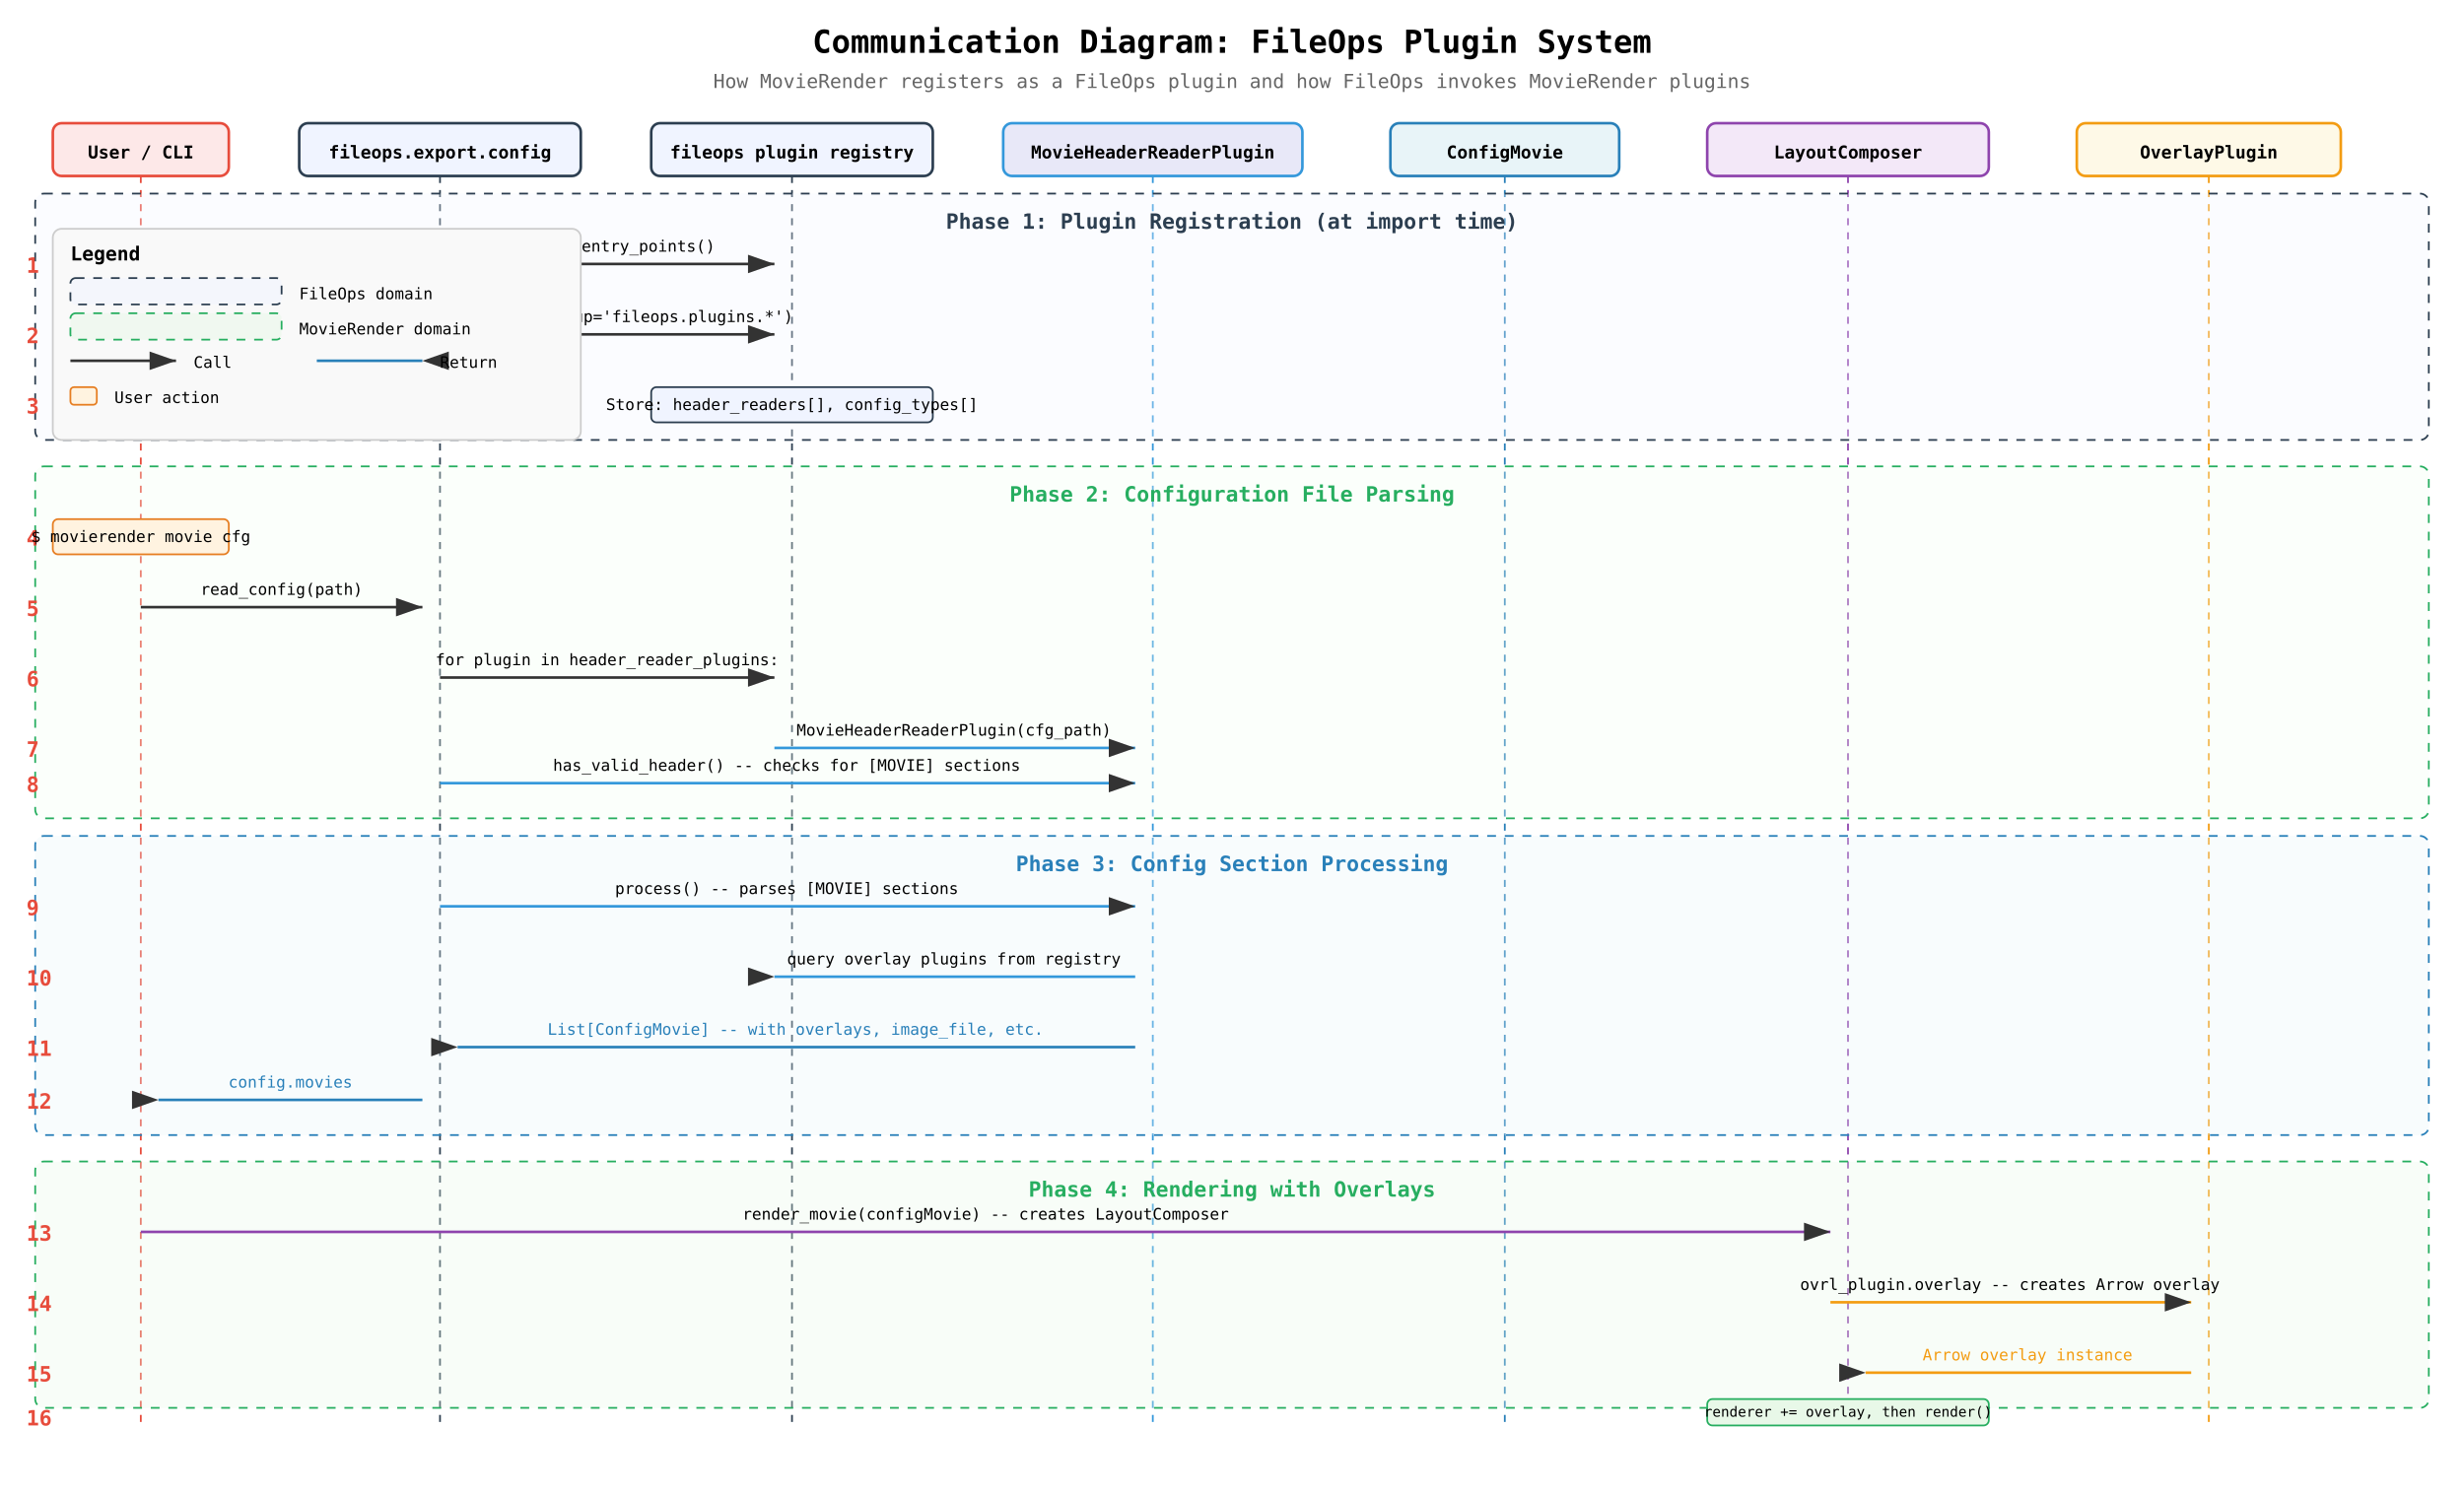
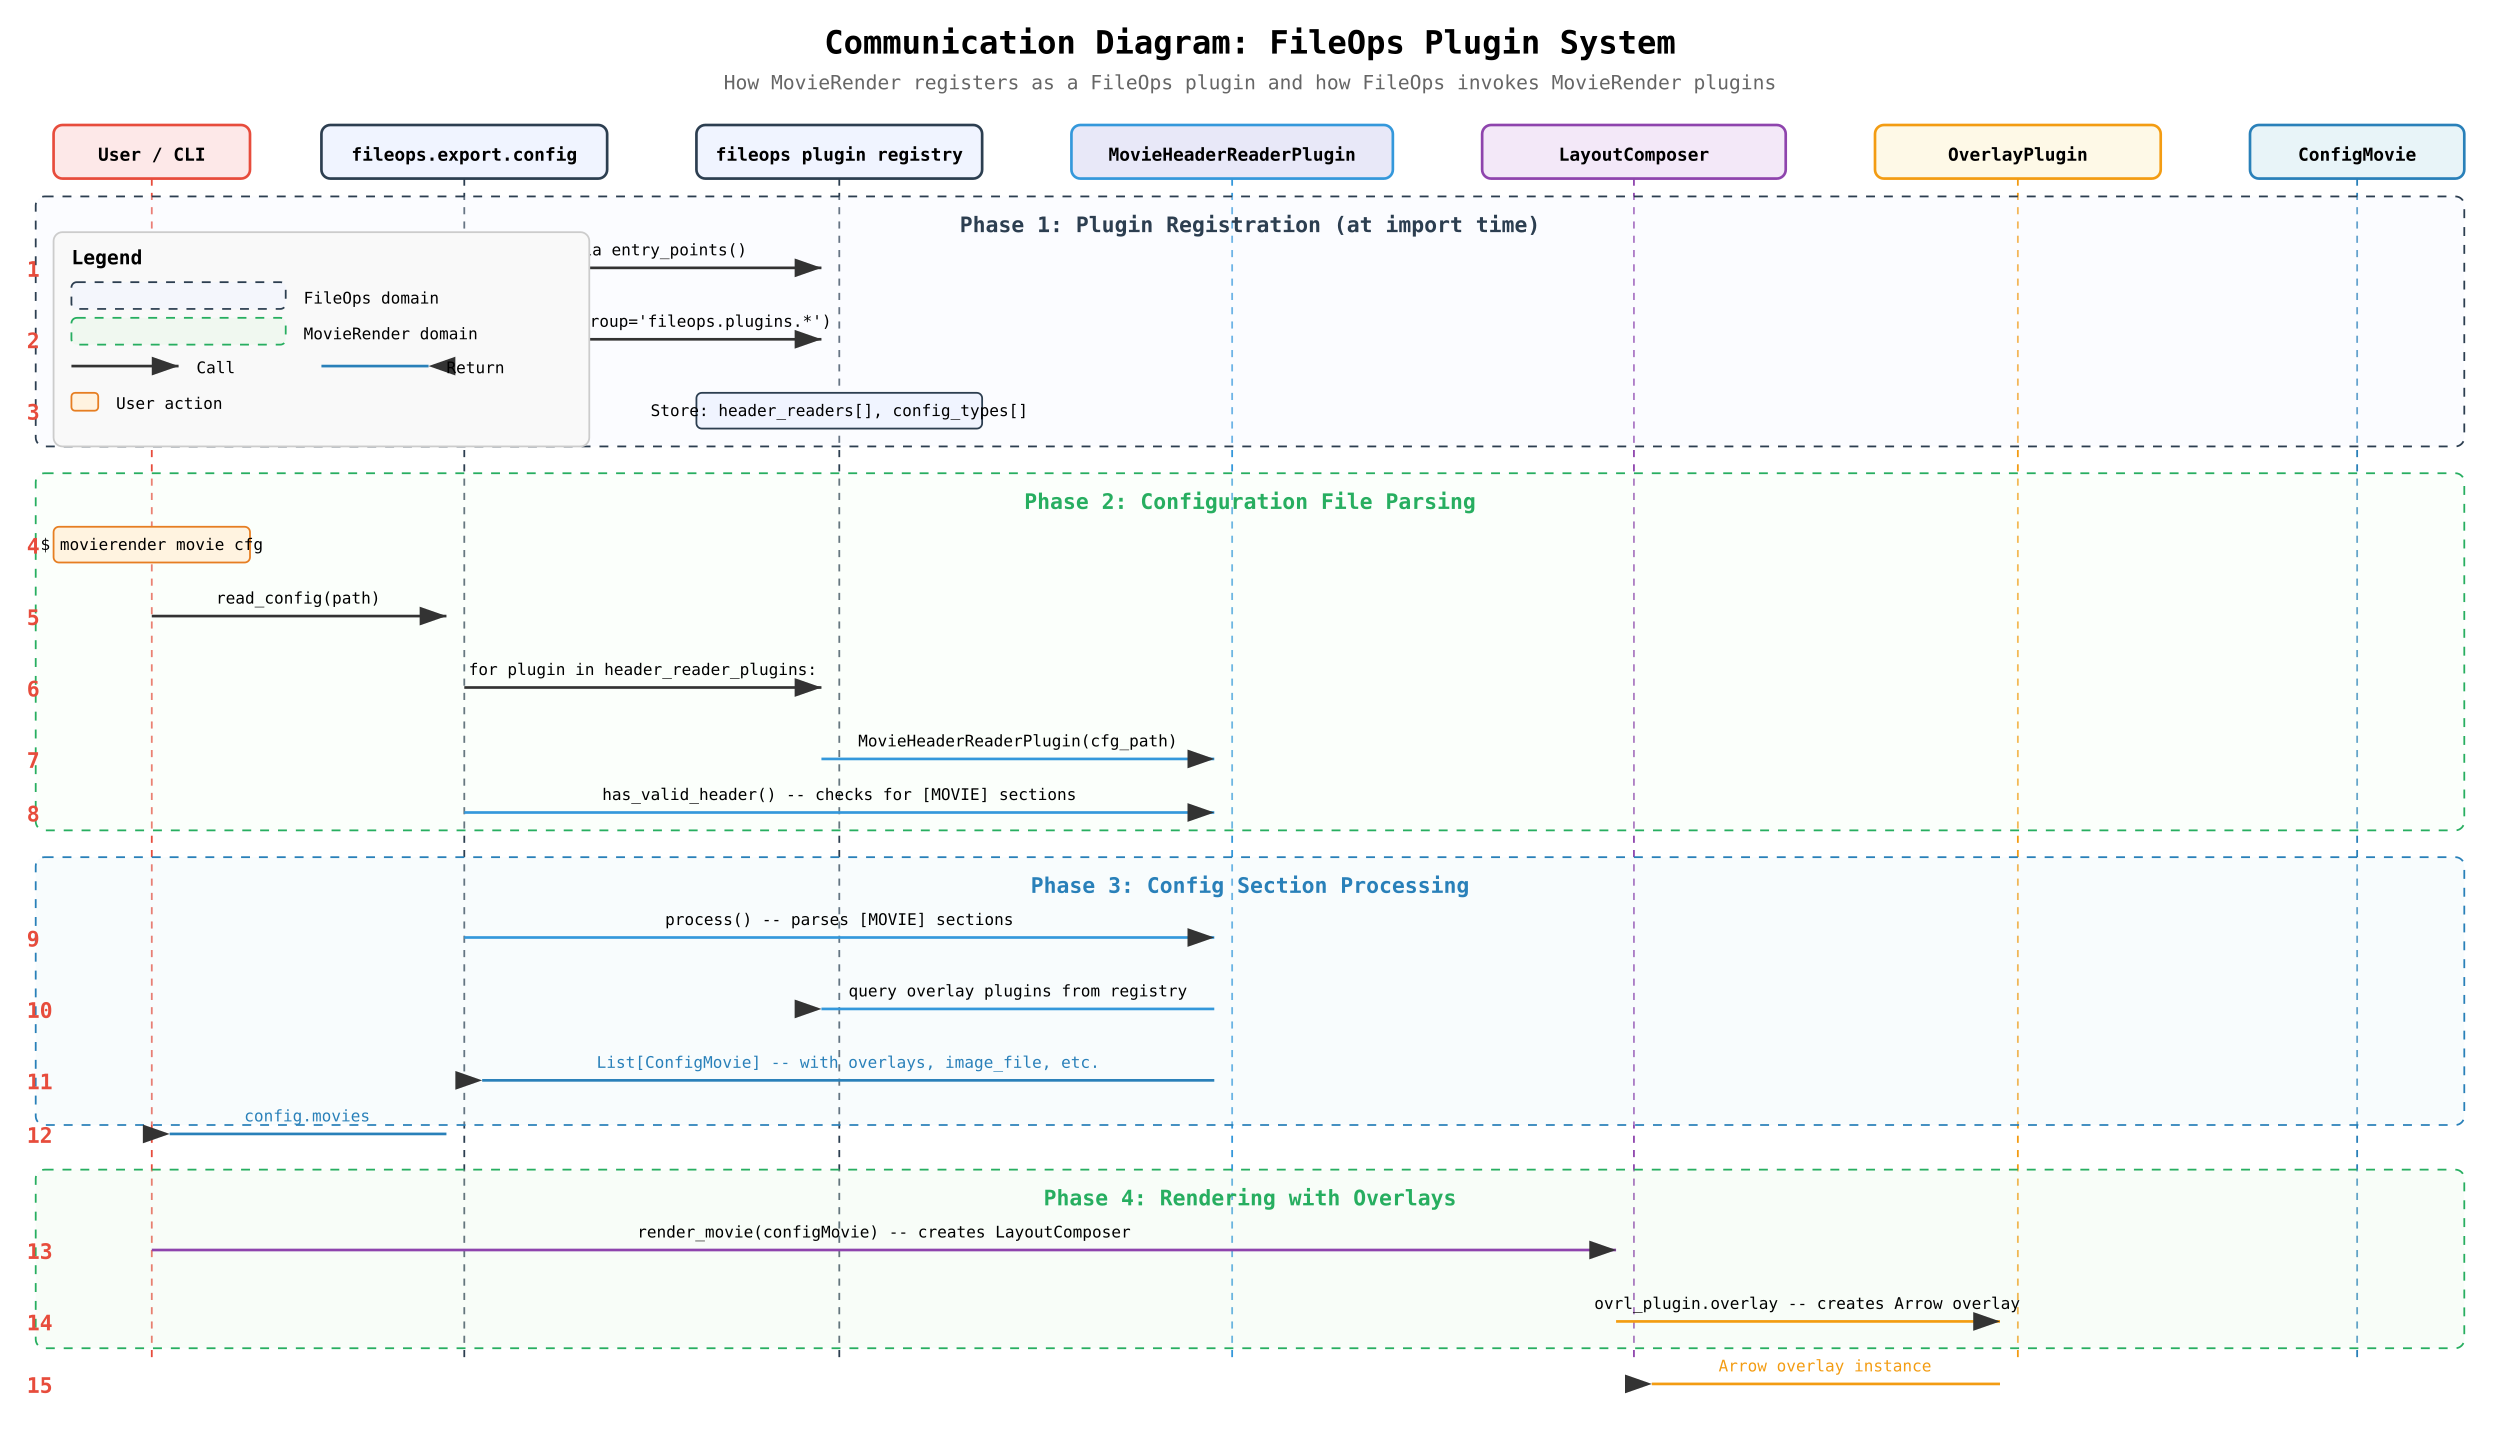
- <svg xmlns="http://www.w3.org/2000/svg" viewBox="0 0 1400 850" font-family="monospace" font-size="12">
+ <svg xmlns="http://www.w3.org/2000/svg" viewBox="0 0 1400 800" font-family="monospace" font-size="12">
  <defs>
-     <marker id="arrow5" markerWidth="10" markerHeight="7" refX="10" refY="3.5" orient="auto">
+     <marker id="a5" markerWidth="10" markerHeight="7" refX="10" refY="3.5" orient="auto">
      <polygon points="0 0, 10 3.5, 0 7" fill="#333" />
    </marker>
-     <marker id="arrow5r" markerWidth="10" markerHeight="7" refX="0" refY="3.5" orient="auto">
+     <marker id="a5r" markerWidth="10" markerHeight="7" refX="0" refY="3.5" orient="auto">
      <polygon points="10 0, 0 3.5, 10 7" fill="#333" />
    </marker>
  </defs>
  <text x="700" y="30" text-anchor="middle" font-size="18" font-weight="bold">Communication Diagram: FileOps Plugin System</text>
  <text x="700" y="50" text-anchor="middle" font-size="11" fill="#666">How MovieRender registers as a FileOps plugin and how FileOps invokes MovieRender plugins</text>
-   <rect x="30" y="70" width="100" height="30" rx="5" fill="#fde8e8" stroke="#e74c3c" stroke-width="1.5" />
-   <text x="80" y="90" text-anchor="middle" font-size="10" font-weight="bold">User / CLI</text>
-   <line x1="80" y1="100" x2="80" y2="810" stroke="#e74c3c" stroke-width="1" stroke-dasharray="4" />
-   <rect x="170" y="70" width="160" height="30" rx="5" fill="#f0f4ff" stroke="#2c3e50" stroke-width="1.5" />
-   <text x="250" y="90" text-anchor="middle" font-size="10" font-weight="bold">fileops.export.config</text>
-   <line x1="250" y1="100" x2="250" y2="810" stroke="#2c3e50" stroke-width="1" stroke-dasharray="4" />
-   <rect x="370" y="70" width="160" height="30" rx="5" fill="#f0f4ff" stroke="#2c3e50" stroke-width="1.5" />
-   <text x="450" y="90" text-anchor="middle" font-size="10" font-weight="bold">fileops plugin registry</text>
-   <line x1="450" y1="100" x2="450" y2="810" stroke="#2c3e50" stroke-width="1" stroke-dasharray="4" />
-   <rect x="570" y="70" width="170" height="30" rx="5" fill="#e8e8f8" stroke="#3498db" stroke-width="1.5" />
-   <text x="655" y="90" text-anchor="middle" font-size="10" font-weight="bold">MovieHeaderReaderPlugin</text>
-   <line x1="655" y1="100" x2="655" y2="810" stroke="#3498db" stroke-width="1" stroke-dasharray="4" />
-   <rect x="790" y="70" width="130" height="30" rx="5" fill="#e8f4f8" stroke="#2980b9" stroke-width="1.5" />
-   <text x="855" y="90" text-anchor="middle" font-size="10" font-weight="bold">ConfigMovie</text>
-   <line x1="855" y1="100" x2="855" y2="810" stroke="#2980b9" stroke-width="1" stroke-dasharray="4" />
-   <rect x="970" y="70" width="160" height="30" rx="5" fill="#f3e8f8" stroke="#8e44ad" stroke-width="1.5" />
-   <text x="1050" y="90" text-anchor="middle" font-size="10" font-weight="bold">LayoutComposer</text>
-   <line x1="1050" y1="100" x2="1050" y2="810" stroke="#8e44ad" stroke-width="1" stroke-dasharray="4" />
-   <rect x="1180" y="70" width="150" height="30" rx="5" fill="#fef9e7" stroke="#f39c12" stroke-width="1.5" />
-   <text x="1255" y="90" text-anchor="middle" font-size="10" font-weight="bold">OverlayPlugin</text>
-   <line x1="1255" y1="100" x2="1255" y2="810" stroke="#f39c12" stroke-width="1" stroke-dasharray="4" />
+   <rect x="30" y="70" width="110" height="30" rx="5" fill="#fde8e8" stroke="#e74c3c" stroke-width="1.5" />
+   <text x="85" y="90" text-anchor="middle" font-size="10" font-weight="bold">User / CLI</text>
+   <line x1="85" y1="100" x2="85" y2="760" stroke="#e74c3c" stroke-width="1" stroke-dasharray="4" />
+   <rect x="180" y="70" width="160" height="30" rx="5" fill="#f0f4ff" stroke="#2c3e50" stroke-width="1.5" />
+   <text x="260" y="90" text-anchor="middle" font-size="10" font-weight="bold">fileops.export.config</text>
+   <line x1="260" y1="100" x2="260" y2="760" stroke="#2c3e50" stroke-width="1" stroke-dasharray="4" />
+   <rect x="390" y="70" width="160" height="30" rx="5" fill="#f0f4ff" stroke="#2c3e50" stroke-width="1.5" />
+   <text x="470" y="90" text-anchor="middle" font-size="10" font-weight="bold">fileops plugin registry</text>
+   <line x1="470" y1="100" x2="470" y2="760" stroke="#2c3e50" stroke-width="1" stroke-dasharray="4" />
+   <rect x="600" y="70" width="180" height="30" rx="5" fill="#e8e8f8" stroke="#3498db" stroke-width="1.5" />
+   <text x="690" y="90" text-anchor="middle" font-size="10" font-weight="bold">MovieHeaderReaderPlugin</text>
+   <line x1="690" y1="100" x2="690" y2="760" stroke="#3498db" stroke-width="1" stroke-dasharray="4" />
+   <rect x="830" y="70" width="170" height="30" rx="5" fill="#f3e8f8" stroke="#8e44ad" stroke-width="1.5" />
+   <text x="915" y="90" text-anchor="middle" font-size="10" font-weight="bold">LayoutComposer</text>
+   <line x1="915" y1="100" x2="915" y2="760" stroke="#8e44ad" stroke-width="1" stroke-dasharray="4" />
+   <rect x="1050" y="70" width="160" height="30" rx="5" fill="#fef9e7" stroke="#f39c12" stroke-width="1.5" />
+   <text x="1130" y="90" text-anchor="middle" font-size="10" font-weight="bold">OverlayPlugin</text>
+   <line x1="1130" y1="100" x2="1130" y2="760" stroke="#f39c12" stroke-width="1" stroke-dasharray="4" />
+   <rect x="1260" y="70" width="120" height="30" rx="5" fill="#e8f4f8" stroke="#2980b9" stroke-width="1.5" />
+   <text x="1320" y="90" text-anchor="middle" font-size="10" font-weight="bold">ConfigMovie</text>
+   <line x1="1320" y1="100" x2="1320" y2="760" stroke="#2980b9" stroke-width="1" stroke-dasharray="4" />
  <rect x="20" y="110" width="1360" height="140" rx="5" fill="#f0f4ff" fill-opacity="0.3" stroke="#2c3e50" stroke-width="1" stroke-dasharray="5" />
  <text x="700" y="130" text-anchor="middle" font-size="12" font-weight="bold" fill="#2c3e50">Phase 1: Plugin Registration (at import time)</text>
  <text x="15" y="155" font-weight="bold" fill="#e74c3c">1</text>
-   <line x1="80" y1="150" x2="440" y2="150" stroke="#333" stroke-width="1.5" marker-end="url(#arrow5)" />
-   <text x="260" y="143" text-anchor="middle" font-size="9">import movierender -- loads plugins via entry_points()</text>
+   <line x1="85" y1="150" x2="460" y2="150" stroke="#333" stroke-width="1.5" marker-end="url(#a5)" />
+   <text x="272" y="143" text-anchor="middle" font-size="9">import movierender -- loads plugins via entry_points()</text>
  <text x="15" y="195" font-weight="bold" fill="#e74c3c">2</text>
-   <line x1="250" y1="190" x2="440" y2="190" stroke="#333" stroke-width="1.5" marker-end="url(#arrow5)" />
-   <text x="345" y="183" text-anchor="middle" font-size="9">entry_points(group='fileops.plugins.*')</text>
+   <line x1="260" y1="190" x2="460" y2="190" stroke="#333" stroke-width="1.5" marker-end="url(#a5)" />
+   <text x="360" y="183" text-anchor="middle" font-size="9">entry_points(group='fileops.plugins.*')</text>
  <text x="15" y="235" font-weight="bold" fill="#e74c3c">3</text>
-   <rect x="370" y="220" width="160" height="20" rx="3" fill="#f0f4ff" stroke="#2c3e50" />
-   <text x="450" y="233" text-anchor="middle" font-size="9">Store: header_readers[], config_types[]</text>
+   <rect x="390" y="220" width="160" height="20" rx="3" fill="#f0f4ff" stroke="#2c3e50" />
+   <text x="470" y="233" text-anchor="middle" font-size="9">Store: header_readers[], config_types[]</text>
  <rect x="20" y="265" width="1360" height="200" rx="5" fill="#f0fff0" fill-opacity="0.3" stroke="#27ae60" stroke-width="1" stroke-dasharray="5" />
  <text x="700" y="285" text-anchor="middle" font-size="12" font-weight="bold" fill="#27ae60">Phase 2: Configuration File Parsing</text>
  <text x="15" y="310" font-weight="bold" fill="#e74c3c">4</text>
-   <rect x="30" y="295" width="100" height="20" rx="3" fill="#fff3e0" stroke="#e67e22" />
-   <text x="80" y="308" text-anchor="middle" font-size="9">$ movierender movie cfg</text>
+   <rect x="30" y="295" width="110" height="20" rx="3" fill="#fff3e0" stroke="#e67e22" />
+   <text x="85" y="308" text-anchor="middle" font-size="9">$ movierender movie cfg</text>
  <text x="15" y="350" font-weight="bold" fill="#e74c3c">5</text>
-   <line x1="80" y1="345" x2="240" y2="345" stroke="#333" stroke-width="1.5" marker-end="url(#arrow5)" />
-   <text x="160" y="338" text-anchor="middle" font-size="9">read_config(path)</text>
+   <line x1="85" y1="345" x2="250" y2="345" stroke="#333" stroke-width="1.5" marker-end="url(#a5)" />
+   <text x="167" y="338" text-anchor="middle" font-size="9">read_config(path)</text>
  <text x="15" y="390" font-weight="bold" fill="#e74c3c">6</text>
-   <line x1="250" y1="385" x2="440" y2="385" stroke="#333" stroke-width="1.5" marker-end="url(#arrow5)" />
-   <text x="345" y="378" text-anchor="middle" font-size="9">for plugin in header_reader_plugins:</text>
+   <line x1="260" y1="385" x2="460" y2="385" stroke="#333" stroke-width="1.5" marker-end="url(#a5)" />
+   <text x="360" y="378" text-anchor="middle" font-size="9">for plugin in header_reader_plugins:</text>
  <text x="15" y="430" font-weight="bold" fill="#e74c3c">7</text>
-   <line x1="440" y1="425" x2="645" y2="425" stroke="#3498db" stroke-width="1.5" marker-end="url(#arrow5)" />
-   <text x="542" y="418" text-anchor="middle" font-size="9">MovieHeaderReaderPlugin(cfg_path)</text>
-   <text x="15" y="450" font-weight="bold" fill="#e74c3c">8</text>
-   <line x1="250" y1="445" x2="645" y2="445" stroke="#3498db" stroke-width="1.5" marker-end="url(#arrow5)" />
-   <text x="447" y="438" text-anchor="middle" font-size="9">has_valid_header() -- checks for [MOVIE] sections</text>
-   <rect x="20" y="475" width="1360" height="170" rx="5" fill="#e8f4f8" fill-opacity="0.3" stroke="#2980b9" stroke-width="1" stroke-dasharray="5" />
-   <text x="700" y="495" text-anchor="middle" font-size="12" font-weight="bold" fill="#2980b9">Phase 3: Config Section Processing</text>
-   <text x="15" y="520" font-weight="bold" fill="#e74c3c">9</text>
-   <line x1="250" y1="515" x2="645" y2="515" stroke="#3498db" stroke-width="1.5" marker-end="url(#arrow5)" />
-   <text x="447" y="508" text-anchor="middle" font-size="9">process() -- parses [MOVIE] sections</text>
-   <text x="15" y="560" font-weight="bold" fill="#e74c3c">10</text>
-   <line x1="645" y1="555" x2="440" y2="555" stroke="#3498db" stroke-width="1.5" marker-end="url(#arrow5r)" />
-   <text x="542" y="548" text-anchor="middle" font-size="9">query overlay plugins from registry</text>
-   <text x="15" y="600" font-weight="bold" fill="#e74c3c">11</text>
-   <line x1="645" y1="595" x2="260" y2="595" stroke="#2980b9" stroke-width="1.5" marker-end="url(#arrow5r)" />
-   <text x="452" y="588" text-anchor="middle" font-size="9" fill="#2980b9">List[ConfigMovie] -- with overlays, image_file, etc.</text>
-   <text x="15" y="630" font-weight="bold" fill="#e74c3c">12</text>
-   <line x1="240" y1="625" x2="90" y2="625" stroke="#2980b9" stroke-width="1.5" marker-end="url(#arrow5r)" />
-   <text x="165" y="618" text-anchor="middle" font-size="9" fill="#2980b9">config.movies</text>
-   <rect x="20" y="660" width="1360" height="140" rx="5" fill="#e8f8e8" fill-opacity="0.3" stroke="#27ae60" stroke-width="1" stroke-dasharray="5" />
-   <text x="700" y="680" text-anchor="middle" font-size="12" font-weight="bold" fill="#27ae60">Phase 4: Rendering with Overlays</text>
+   <line x1="460" y1="425" x2="680" y2="425" stroke="#3498db" stroke-width="1.5" marker-end="url(#a5)" />
+   <text x="570" y="418" text-anchor="middle" font-size="9">MovieHeaderReaderPlugin(cfg_path)</text>
+   <text x="15" y="460" font-weight="bold" fill="#e74c3c">8</text>
+   <line x1="260" y1="455" x2="680" y2="455" stroke="#3498db" stroke-width="1.5" marker-end="url(#a5)" />
+   <text x="470" y="448" text-anchor="middle" font-size="9">has_valid_header() -- checks for [MOVIE] sections</text>
+   <rect x="20" y="480" width="1360" height="150" rx="5" fill="#e8f4f8" fill-opacity="0.3" stroke="#2980b9" stroke-width="1" stroke-dasharray="5" />
+   <text x="700" y="500" text-anchor="middle" font-size="12" font-weight="bold" fill="#2980b9">Phase 3: Config Section Processing</text>
+   <text x="15" y="530" font-weight="bold" fill="#e74c3c">9</text>
+   <line x1="260" y1="525" x2="680" y2="525" stroke="#3498db" stroke-width="1.5" marker-end="url(#a5)" />
+   <text x="470" y="518" text-anchor="middle" font-size="9">process() -- parses [MOVIE] sections</text>
+   <text x="15" y="570" font-weight="bold" fill="#e74c3c">10</text>
+   <line x1="680" y1="565" x2="460" y2="565" stroke="#3498db" stroke-width="1.5" marker-end="url(#a5r)" />
+   <text x="570" y="558" text-anchor="middle" font-size="9">query overlay plugins from registry</text>
+   <text x="15" y="610" font-weight="bold" fill="#e74c3c">11</text>
+   <line x1="680" y1="605" x2="270" y2="605" stroke="#2980b9" stroke-width="1.5" marker-end="url(#a5r)" />
+   <text x="475" y="598" text-anchor="middle" font-size="9" fill="#2980b9">List[ConfigMovie] -- with overlays, image_file, etc.</text>
+   <text x="15" y="640" font-weight="bold" fill="#e74c3c">12</text>
+   <line x1="250" y1="635" x2="95" y2="635" stroke="#2980b9" stroke-width="1.5" marker-end="url(#a5r)" />
+   <text x="172" y="628" text-anchor="middle" font-size="9" fill="#2980b9">config.movies</text>
+   <rect x="20" y="655" width="1360" height="100" rx="5" fill="#e8f8e8" fill-opacity="0.3" stroke="#27ae60" stroke-width="1" stroke-dasharray="5" />
+   <text x="700" y="675" text-anchor="middle" font-size="12" font-weight="bold" fill="#27ae60">Phase 4: Rendering with Overlays</text>
  <text x="15" y="705" font-weight="bold" fill="#e74c3c">13</text>
-   <line x1="80" y1="700" x2="1040" y2="700" stroke="#8e44ad" stroke-width="1.5" marker-end="url(#arrow5)" />
-   <text x="560" y="693" text-anchor="middle" font-size="9">render_movie(configMovie) -- creates LayoutComposer</text>
+   <line x1="85" y1="700" x2="905" y2="700" stroke="#8e44ad" stroke-width="1.5" marker-end="url(#a5)" />
+   <text x="495" y="693" text-anchor="middle" font-size="9">render_movie(configMovie) -- creates LayoutComposer</text>
  <text x="15" y="745" font-weight="bold" fill="#e74c3c">14</text>
-   <line x1="1040" y1="740" x2="1245" y2="740" stroke="#f39c12" stroke-width="1.5" marker-end="url(#arrow5)" />
-   <text x="1142" y="733" text-anchor="middle" font-size="9">ovrl_plugin.overlay -- creates Arrow overlay</text>
-   <text x="15" y="785" font-weight="bold" fill="#e74c3c">15</text>
-   <line x1="1245" y1="780" x2="1060" y2="780" stroke="#f39c12" stroke-width="1.5" marker-end="url(#arrow5r)" />
-   <text x="1152" y="773" text-anchor="middle" font-size="9" fill="#f39c12">Arrow overlay instance</text>
-   <text x="15" y="810" font-weight="bold" fill="#e74c3c">16</text>
-   <rect x="970" y="795" width="160" height="15" rx="3" fill="#e8f8e8" stroke="#27ae60" />
-   <text x="1050" y="805" text-anchor="middle" font-size="8">renderer += overlay, then render()</text>
+   <line x1="905" y1="740" x2="1120" y2="740" stroke="#f39c12" stroke-width="1.5" marker-end="url(#a5)" />
+   <text x="1012" y="733" text-anchor="middle" font-size="9">ovrl_plugin.overlay -- creates Arrow overlay</text>
+   <text x="15" y="780" font-weight="bold" fill="#e74c3c">15</text>
+   <line x1="1120" y1="775" x2="925" y2="775" stroke="#f39c12" stroke-width="1.5" marker-end="url(#a5r)" />
+   <text x="1022" y="768" text-anchor="middle" font-size="9" fill="#f39c12">Arrow overlay instance</text>
  <rect x="30" y="130" width="300" height="120" rx="5" fill="#f9f9f9" stroke="#ccc" stroke-width="1" />
  <text x="40" y="148" font-weight="bold" font-size="11">Legend</text>
  <rect x="40" y="158" width="120" height="15" rx="3" fill="#f0f4ff" fill-opacity="0.5" stroke="#2c3e50" stroke-dasharray="5" />
  <text x="170" y="170" font-size="9">FileOps domain</text>
  <rect x="40" y="178" width="120" height="15" rx="3" fill="#e8f8e8" fill-opacity="0.5" stroke="#27ae60" stroke-dasharray="5" />
  <text x="170" y="190" font-size="9">MovieRender domain</text>
-   <line x1="40" y1="205" x2="100" y2="205" stroke="#333" stroke-width="1.5" marker-end="url(#arrow5)" />
+   <line x1="40" y1="205" x2="100" y2="205" stroke="#333" stroke-width="1.5" marker-end="url(#a5)" />
  <text x="110" y="209" font-size="9">Call</text>
-   <line x1="180" y1="205" x2="240" y2="205" stroke="#2980b9" stroke-width="1.5" marker-end="url(#arrow5r)" />
+   <line x1="180" y1="205" x2="240" y2="205" stroke="#2980b9" stroke-width="1.5" marker-end="url(#a5r)" />
  <text x="250" y="209" font-size="9">Return</text>
  <rect x="40" y="220" width="15" height="10" rx="2" fill="#fff3e0" stroke="#e67e22" />
  <text x="65" y="229" font-size="9">User action</text>
</svg>
